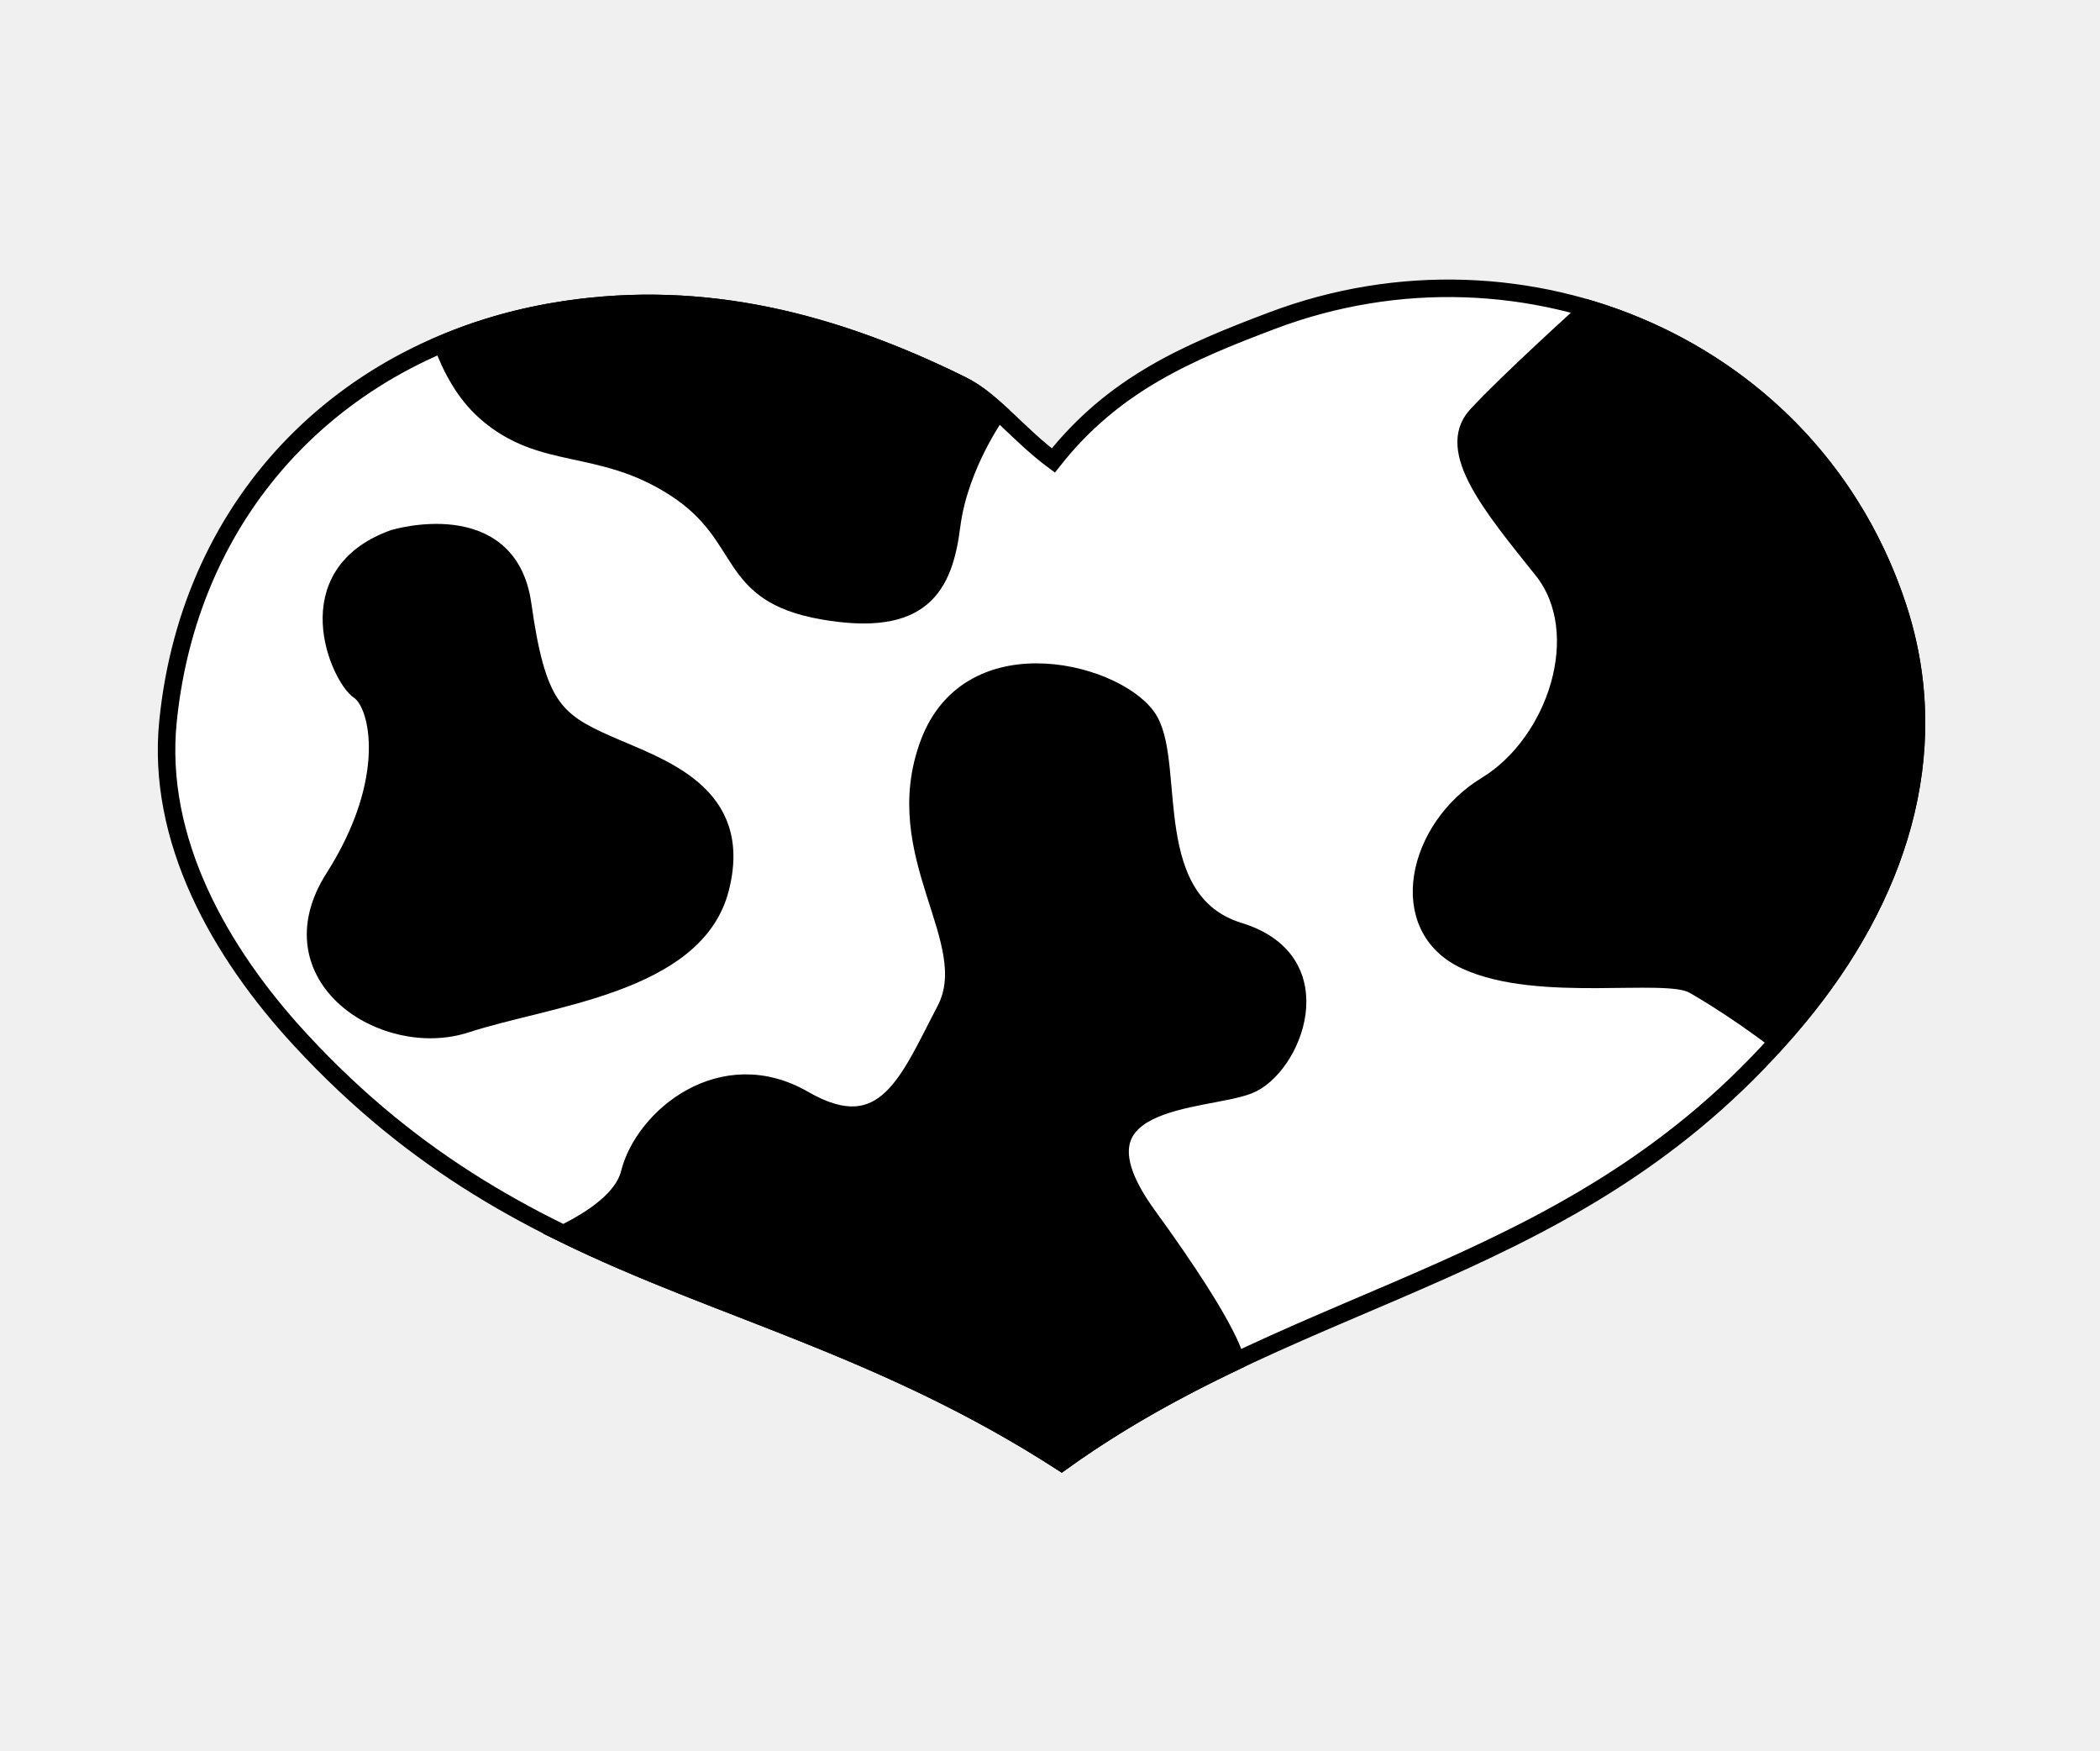
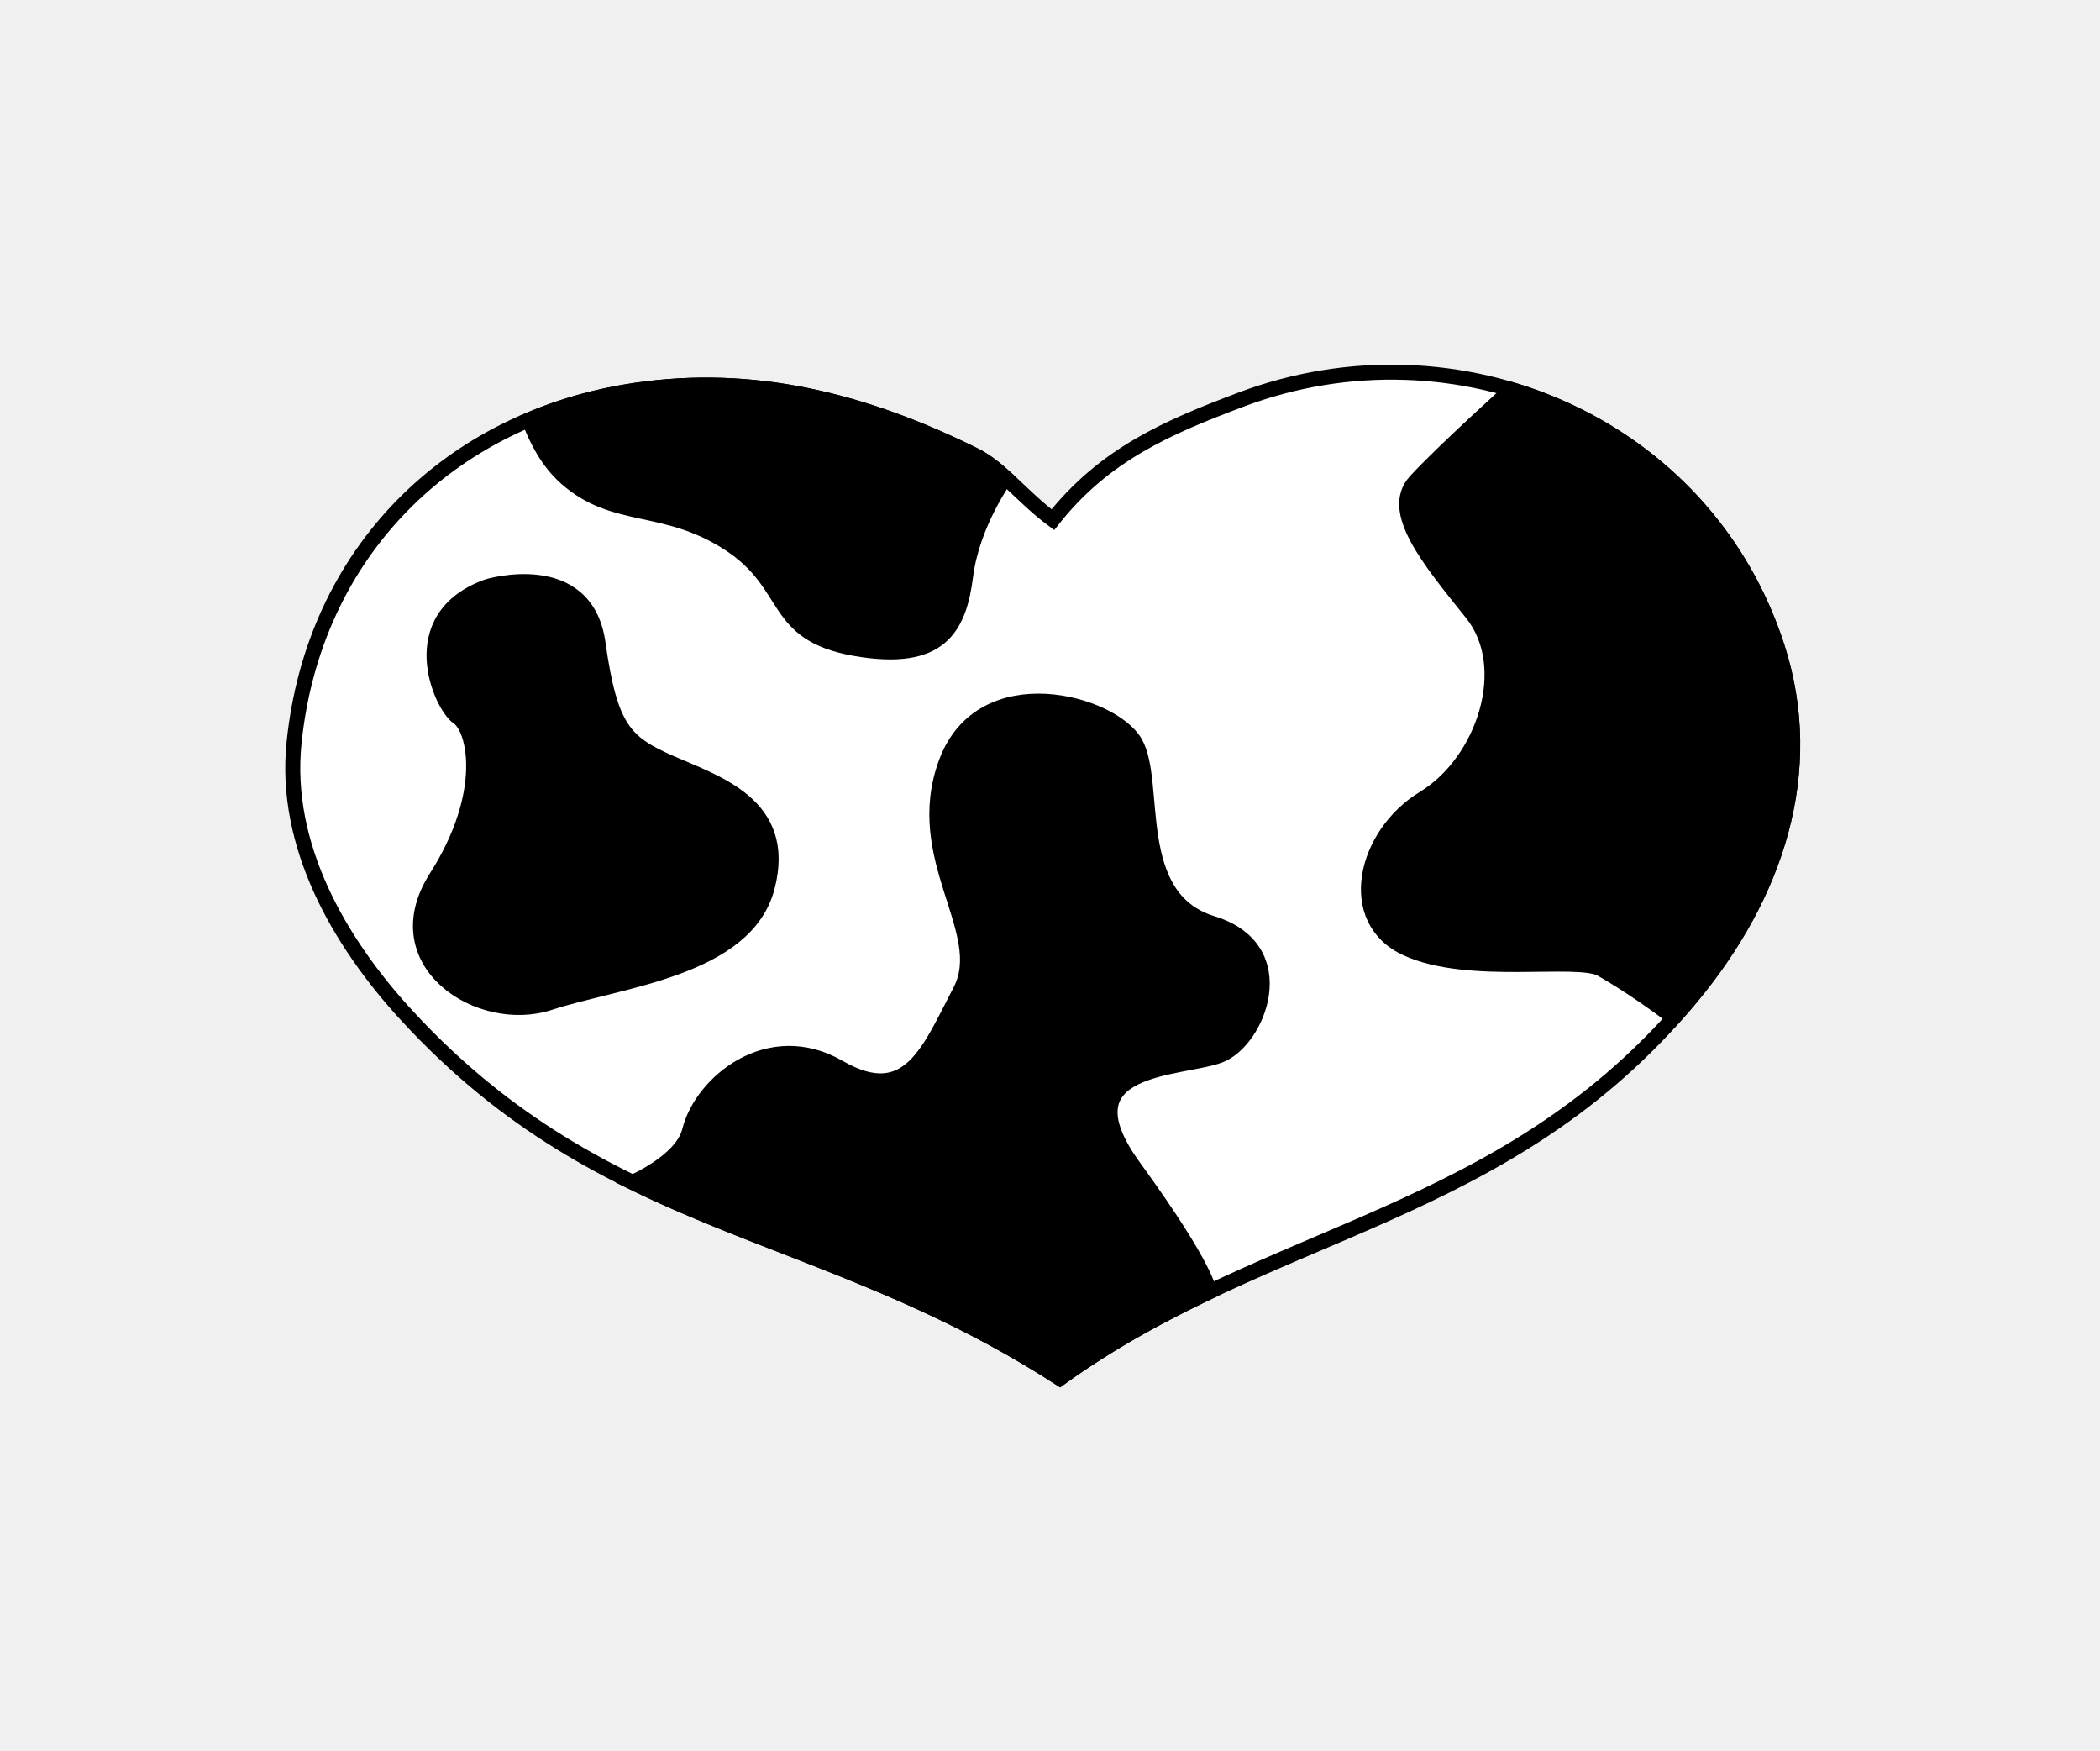
- <svg xmlns="http://www.w3.org/2000/svg" viewBox="0 0 120 100" width="120" height="100">
+ <svg xmlns="http://www.w3.org/2000/svg" viewBox="-10 0 140 100" width="120" height="100">
  <g transform="translate(60.057 48.2)">
    <g transform="scale(1 1)">
      <animateTransform attributeName="transform" type="scale" values="1 1;1 1;1.244 1.244;1.221 1.221;1.193 1.193;1.163 1.163;1.125 1.125;1.079 1.079;1.034 1.034;1 1;0.994 0.994;0.989 0.989;0.986 0.986;0.984 0.984;0.982 0.982;0.981 0.981;0.981 0.981;0.981 0.981;0.982 0.982;0.983 0.983;0.986 0.986;0.991 0.991;1 1;1 1;1.244 1.244;1.221 1.221;1.193 1.193;1.163 1.163;1.127 1.127;1.086 1.086;1 1;1 1;1.244 1.244;1.221 1.221;1.193 1.193;1.163 1.163;1.125 1.125;1.079 1.079;1.034 1.034;1 1;0.994 0.994;0.989 0.989;0.986 0.986;0.984 0.984;0.982 0.982;0.981 0.981;0.981 0.981;0.981 0.981;0.982 0.982;0.983 0.983;0.986 0.986;0.991 0.991;1 1;1 1;1.244 1.244;1.221 1.221;1.193 1.193;1.163 1.163;1.127 1.127;1.086 1.086;1 1;1 1;1.244 1.244;1.221 1.221;1.193 1.193;1.163 1.163;1.125 1.125;1.079 1.079;1.034 1.034;1 1;0.994 0.994;0.989 0.989;0.986 0.986;0.984 0.984;0.982 0.982;0.981 0.981;0.981 0.981;0.981 0.981;0.982 0.982;0.983 0.983;0.986 0.986;0.991 0.991;1 1;1 1;1.244 1.244;1.221 1.221;1.193 1.193;1.163 1.163;1.127 1.127;1.086 1.086;1 1;1 1;1.244 1.244;1.221 1.221;1.193 1.193;1.163 1.163;1.125 1.125;1.079 1.079;1.034 1.034;1 1;0.994 0.994;0.989 0.989;0.986 0.986;0.984 0.984;0.982 0.982;0.981 0.981;0.981 0.981;0.981 0.981;0.982 0.982;0.983 0.983;0.986 0.986;0.991 0.991;1 1;1 1;1.244 1.244;1.221 1.221;1.193 1.193;1.163 1.163;1.127 1.127;1.086 1.086;1 1;1 1;1.244 1.244;1.221 1.221;1.193 1.193;1.163 1.163;1.125 1.125;1.079 1.079;1.034 1.034;1 1;0.994 0.994;0.989 0.989;0.986 0.986;0.984 0.984;0.982 0.982;0.981 0.981;0.981 0.981;0.981 0.981;0.982 0.982;0.983 0.983;0.986 0.986;0.991 0.991;1 1;1 1;1.244 1.244;1.221 1.221;1.193 1.193;1.163 1.163;1.127 1.127;1.086 1.086;1 1;1 1;1.244 1.244;1.221 1.221;1.193 1.193;1.163 1.163;1.125 1.125;1.079 1.079;1.034 1.034;1 1;0.994 0.994;0.989 0.989;0.986 0.986;0.984 0.984;0.982 0.982;0.981 0.981;0.981 0.981;0.981 0.981;0.982 0.982;0.983 0.983;0.986 0.986;0.991 0.991;1 1;1 1;1.244 1.244;1.221 1.221;1.193 1.193;1.163 1.163;1.127 1.127;1.086 1.086;1 1;1 1;1.244 1.244;1.221 1.221;1.193 1.193;1.163 1.163;1.125 1.125;1.079 1.079;1.034 1.034;1 1;0.994 0.994;0.989 0.989;0.986 0.986;0.984 0.984;0.982 0.982;0.981 0.981;0.981 0.981;0.981 0.981;0.982 0.982;0.983 0.983;0.986 0.986;0.991 0.991;1 1;1 1" keyTimes="0;0.016;0.02;0.024;0.028;0.032;0.036;0.04;0.044;0.048;0.052;0.056;0.06;0.064;0.068;0.072;0.076;0.08;0.084;0.088;0.092;0.096;0.1;0.116;0.12;0.124;0.128;0.132;0.136;0.14;0.148;0.164;0.168;0.172;0.176;0.18;0.184;0.188;0.192;0.196;0.2;0.204;0.208;0.212;0.216;0.22;0.224;0.228;0.232;0.236;0.24;0.244;0.248;0.264;0.268;0.272;0.276;0.28;0.284;0.288;0.296;0.312;0.316;0.32;0.324;0.328;0.332;0.336;0.34;0.344;0.348;0.352;0.356;0.36;0.364;0.368;0.372;0.376;0.38;0.384;0.388;0.392;0.396;0.412;0.416;0.42;0.424;0.428;0.432;0.436;0.444;0.46;0.464;0.468;0.472;0.476;0.48;0.484;0.488;0.492;0.496;0.5;0.504;0.508;0.512;0.516;0.52;0.524;0.528;0.532;0.536;0.54;0.544;0.56;0.564;0.568;0.572;0.576;0.58;0.584;0.592;0.608;0.612;0.616;0.62;0.624;0.628;0.632;0.636;0.64;0.644;0.648;0.652;0.656;0.66;0.664;0.668;0.672;0.676;0.68;0.684;0.688;0.692;0.708;0.712;0.716;0.72;0.724;0.728;0.732;0.74;0.756;0.76;0.764;0.768;0.772;0.776;0.78;0.784;0.788;0.792;0.796;0.8;0.804;0.808;0.812;0.816;0.82;0.824;0.828;0.832;0.836;0.84;0.856;0.86;0.864;0.868;0.872;0.876;0.88;0.888;0.904;0.908;0.912;0.916;0.92;0.924;0.928;0.932;0.936;0.94;0.944;0.948;0.952;0.956;0.96;0.964;0.968;0.972;0.976;0.98;0.984;0.988;1" dur="10s" begin="0s" repeatCount="indefinite" />
      <g transform="translate(-53.641 -37.829)">
        <g transform="translate(53.641 37.829)">
          <path d="M0.6 35.329C-15.477 24.947 -29.512 25.688 -42.893 11.198C-47.518 6.192 -51.141 -0.24 -50.456 -6.999C-49.171 -19.709 -40.096 -28.676 -27.733 -30.515C-19.839 -31.69 -12.483 -29.853 -5.108 -26.209C-3.318 -25.325 -1.893 -23.398 0.133 -21.894C3.575 -26.262 7.813 -28.064 12.647 -29.888C27.064 -35.329 43.573 -28.381 48.417 -13.438C51.141 -5.035 48.28 3.199 42.733 9.896C30.402 24.785 14.737 25.169 0.6 35.329Z" fill="#ffffff" />
          <path d="M0.6 35.329C-15.477 24.947 -29.512 25.688 -42.893 11.198C-47.518 6.192 -51.141 -0.24 -50.456 -6.999C-49.171 -19.709 -40.096 -28.676 -27.733 -30.515C-19.839 -31.69 -12.483 -29.853 -5.108 -26.209C-3.318 -25.325 -1.893 -23.398 0.133 -21.894C3.575 -26.262 7.813 -28.064 12.647 -29.888C27.064 -35.329 43.573 -28.381 48.417 -13.438C51.141 -5.035 48.28 3.199 42.733 9.896C30.402 24.785 14.737 25.169 0.6 35.329Z" fill="none" stroke="#000000" stroke-width="1" stroke-miterlimit="10" />
        </g>
        <g transform="translate(88.986 28.191)">
          <path d="M7.383 19.53C6.989 20.013 6.583 20.484 6.175 20.929C3.529 18.907 1.355 17.699 1.355 17.699C-0.261 16.796 -7.446 18.233 -11.619 16.325C-15.791 14.43 -14.455 8.719 -10.473 6.303C-6.48 3.872 -4.394 -2.424 -7.269 -6.01C-10.143 -9.597 -12.839 -12.826 -11.045 -14.812C-9.239 -16.783 -4.636 -20.929 -4.636 -20.929C3.416 -18.525 10.232 -12.535 13.068 -3.796C15.791 4.597 12.929 12.84 7.383 19.53Z" fill="#000000" />
          <path d="M7.383 19.53C6.989 20.013 6.583 20.484 6.175 20.929C3.529 18.907 1.355 17.699 1.355 17.699C-0.261 16.796 -7.446 18.233 -11.619 16.325C-15.791 14.43 -14.455 8.719 -10.473 6.303C-6.48 3.872 -4.394 -2.424 -7.269 -6.01C-10.143 -9.597 -12.839 -12.826 -11.045 -14.812C-9.239 -16.783 -4.636 -20.929 -4.636 -20.929C3.416 -18.525 10.232 -12.535 13.068 -3.796C15.791 4.597 12.929 12.84 7.383 19.53Z" fill="none" stroke="#000000" stroke-width="1" stroke-miterlimit="10" />
        </g>
        <g transform="translate(47.86 49.425)">
          <path d="M17.069 2.201C14.551 3.193 6.296 2.747 11.32 9.653C16.319 16.535 16.331 17.96 16.331 17.971C12.973 19.574 9.641 21.393 6.385 23.734C-3.815 17.157 -13.189 15.046 -22.092 10.684C-20.325 9.819 -18.659 8.648 -18.303 7.238C-17.502 4.006 -13.012 0.318 -8.344 3.014C-3.676 5.71 -2.327 1.844 -0.255 -2.098C1.807 -6.053 -3.587 -10.9 -1.196 -17.323C1.195 -23.734 9.883 -21.317 11.409 -18.62C12.934 -15.937 10.964 -8.306 16.535 -6.589C22.092 -4.883 19.587 1.221 17.069 2.201Z" fill="#000000" />
          <path d="M17.069 2.201C14.551 3.193 6.296 2.747 11.32 9.653C16.319 16.535 16.331 17.96 16.331 17.971C12.973 19.574 9.641 21.393 6.385 23.734C-3.815 17.157 -13.189 15.046 -22.092 10.684C-20.325 9.819 -18.659 8.648 -18.303 7.238C-17.502 4.006 -13.012 0.318 -8.344 3.014C-3.676 5.71 -2.327 1.844 -0.255 -2.098C1.807 -6.053 -3.587 -10.9 -1.196 -17.323C1.195 -23.734 9.883 -21.317 11.409 -18.62C12.934 -15.937 10.964 -8.306 16.535 -6.589C22.092 -4.883 19.587 1.221 17.069 2.201Z" fill="none" stroke="#000000" stroke-width="1" stroke-miterlimit="10" />
        </g>
        <g transform="translate(34.741 15.823)">
          <path d="M15.88 -2.684C15.88 -2.684 13.667 0.343 13.221 3.841C12.777 7.351 11.516 9.679 5.857 8.699C0.197 7.707 1.723 4.477 -2.575 1.691C-6.887 -1.094 -10.182 0.216 -13.437 -2.684C-14.607 -3.727 -15.37 -5.151 -15.88 -6.538C-13.691 -7.479 -11.325 -8.14 -8.833 -8.509C-0.934 -9.679 6.417 -7.848 13.794 -4.198C14.531 -3.841 15.206 -3.294 15.88 -2.684Z" fill="#000000" />
          <path d="M15.88 -2.684C15.88 -2.684 13.667 0.343 13.221 3.841C12.777 7.351 11.516 9.679 5.857 8.699C0.197 7.707 1.723 4.477 -2.575 1.691C-6.887 -1.094 -10.182 0.216 -13.437 -2.684C-14.607 -3.727 -15.37 -5.151 -15.88 -6.538C-13.691 -7.479 -11.325 -8.14 -8.833 -8.509C-0.934 -9.679 6.417 -7.848 13.794 -4.198C14.531 -3.841 15.206 -3.294 15.88 -2.684Z" fill="none" stroke="#000000" stroke-width="1" stroke-miterlimit="10" />
        </g>
        <g transform="translate(22.606 34.033)">
          <path d="M-6.518 -13.646C-6.518 -13.646 0.036 -15.622 0.844 -9.876C1.652 -4.13 2.639 -3.232 5.692 -1.886C8.744 -0.538 13.549 0.898 12.134 6.374C10.72 11.85 2.28 12.57 -2.388 14.096C-7.057 15.622 -13.549 11.411 -9.944 5.751C-6.338 0.089 -7.376 -4.197 -8.493 -4.938C-9.611 -5.679 -12.264 -11.581 -6.518 -13.646Z" fill="#000000" />
          <path d="M-6.518 -13.646C-6.518 -13.646 0.036 -15.622 0.844 -9.876C1.652 -4.13 2.639 -3.232 5.692 -1.886C8.744 -0.538 13.549 0.898 12.134 6.374C10.72 11.85 2.28 12.57 -2.388 14.096C-7.057 15.622 -13.549 11.411 -9.944 5.751C-6.338 0.089 -7.376 -4.197 -8.493 -4.938C-9.611 -5.679 -12.264 -11.581 -6.518 -13.646Z" fill="none" stroke="#000000" stroke-width="1" stroke-miterlimit="10" />
        </g>
      </g>
    </g>
  </g>
</svg>
